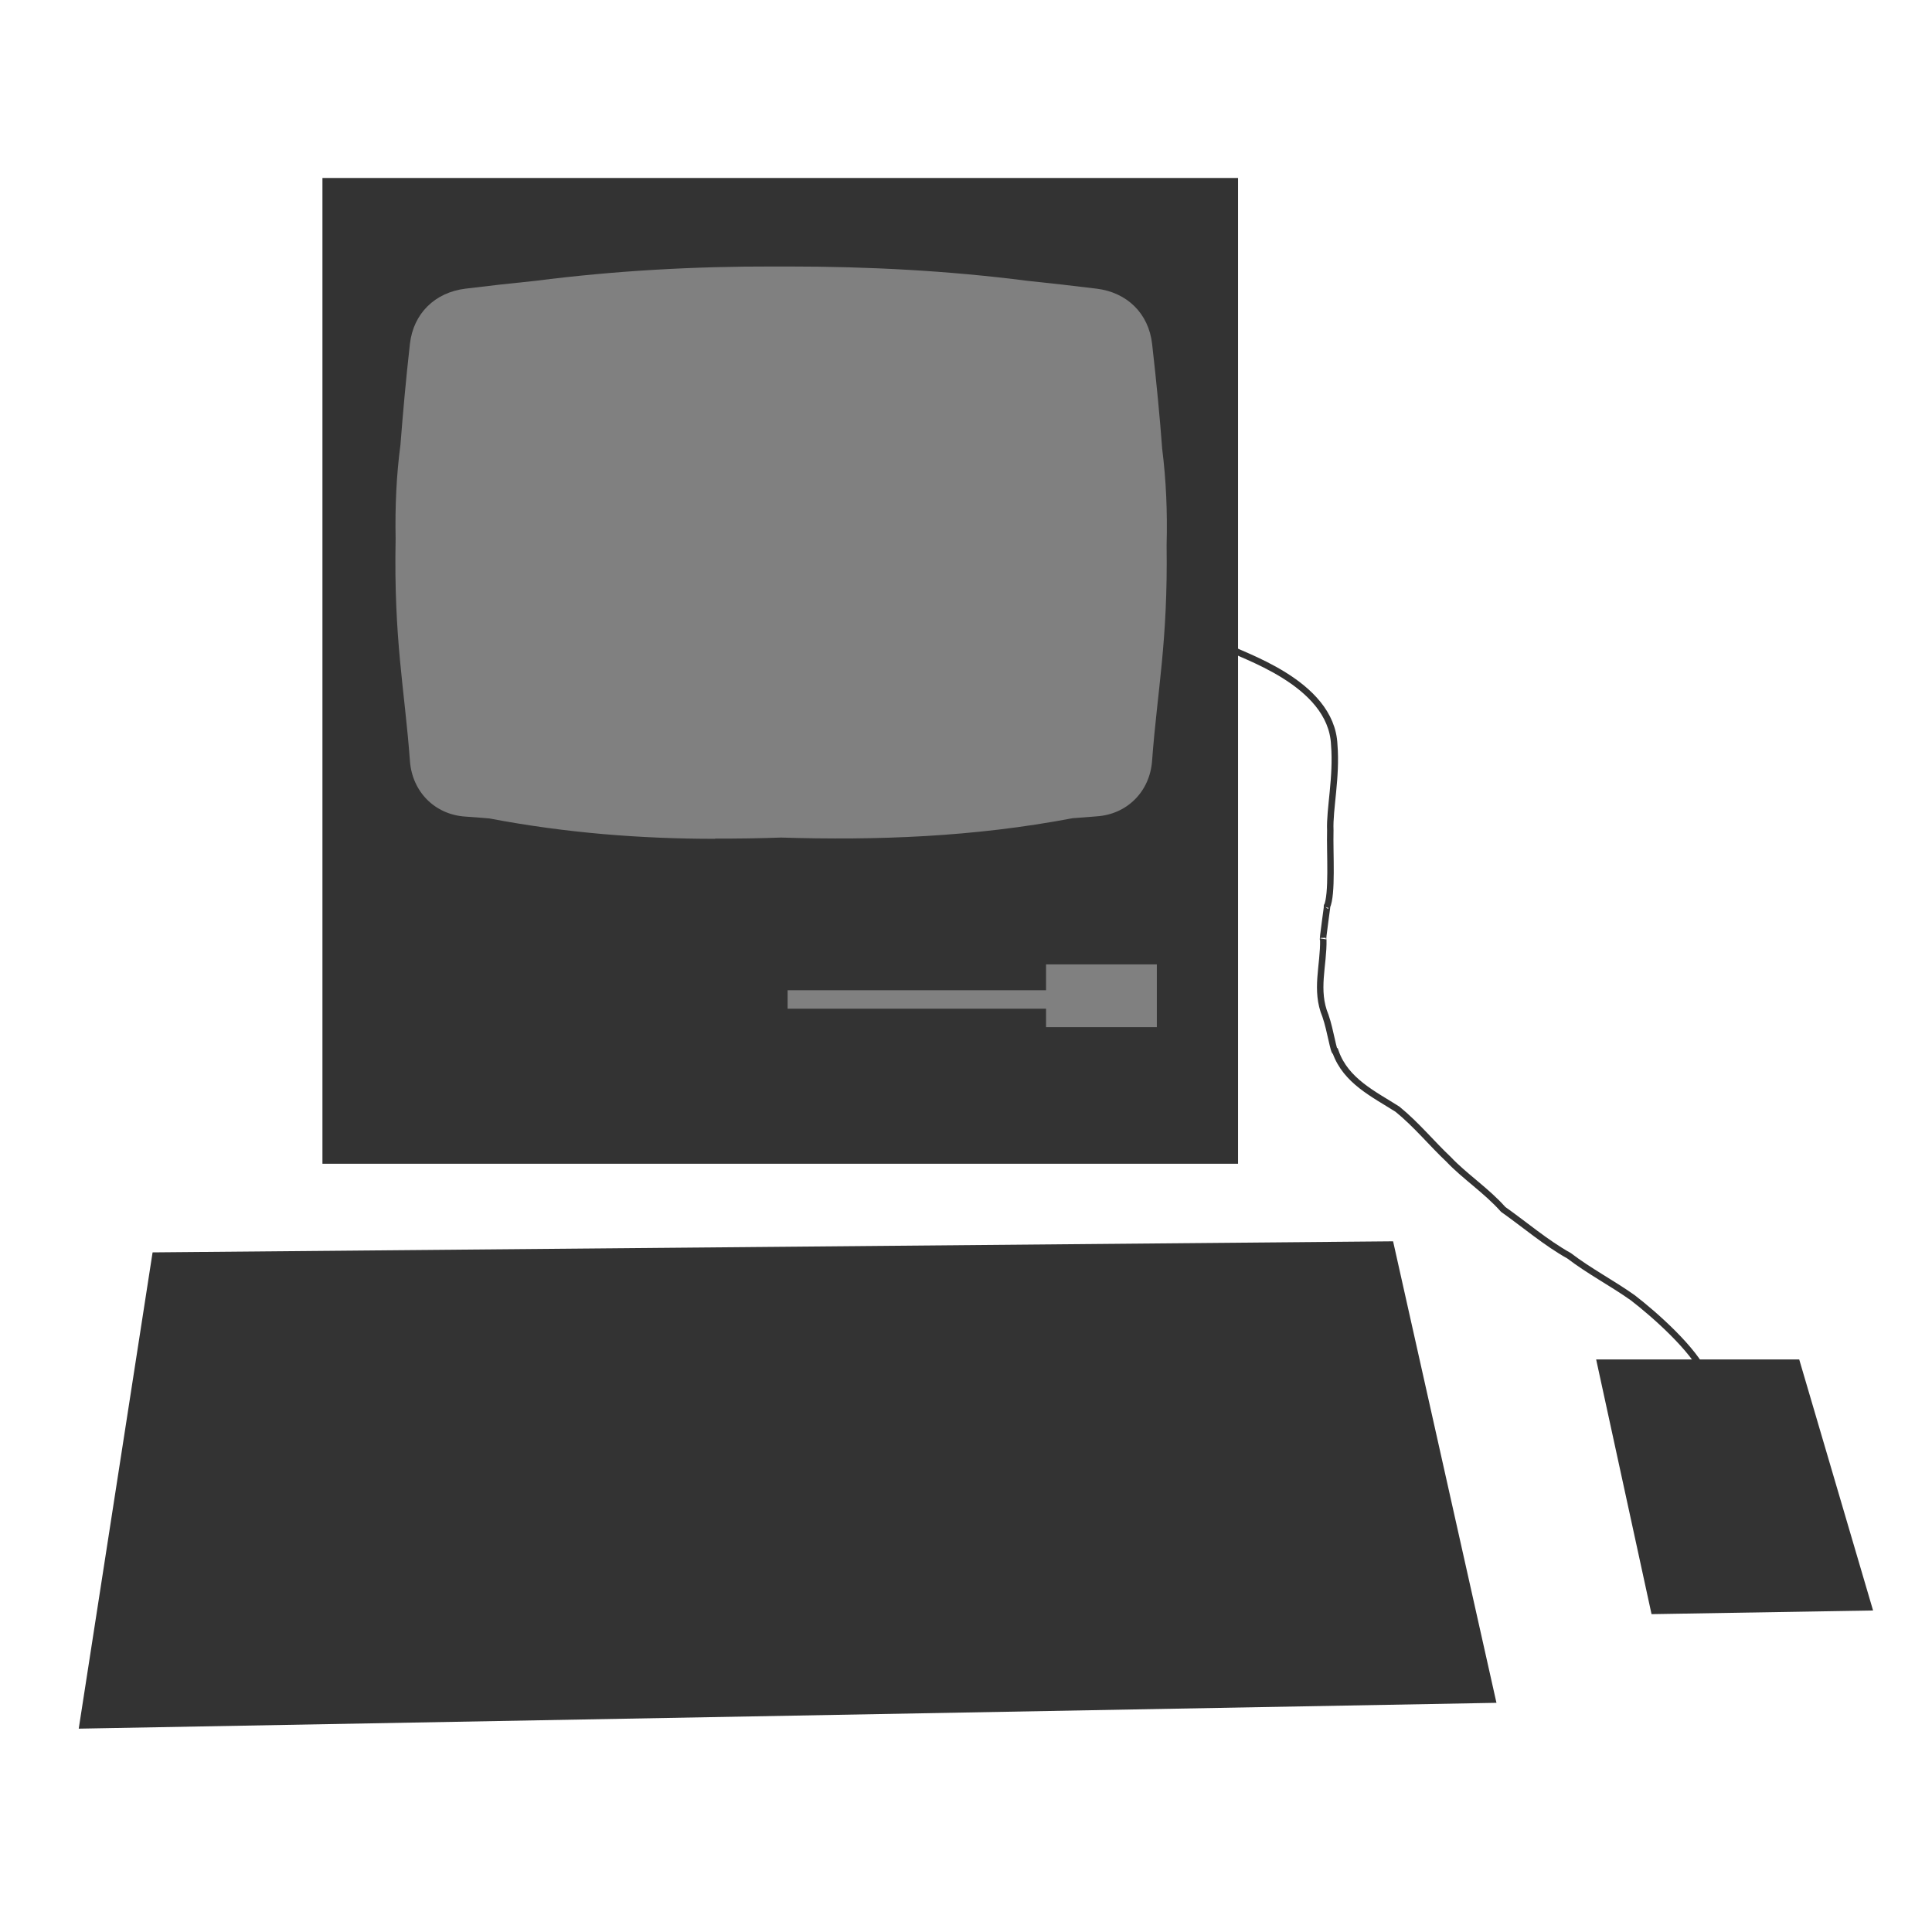
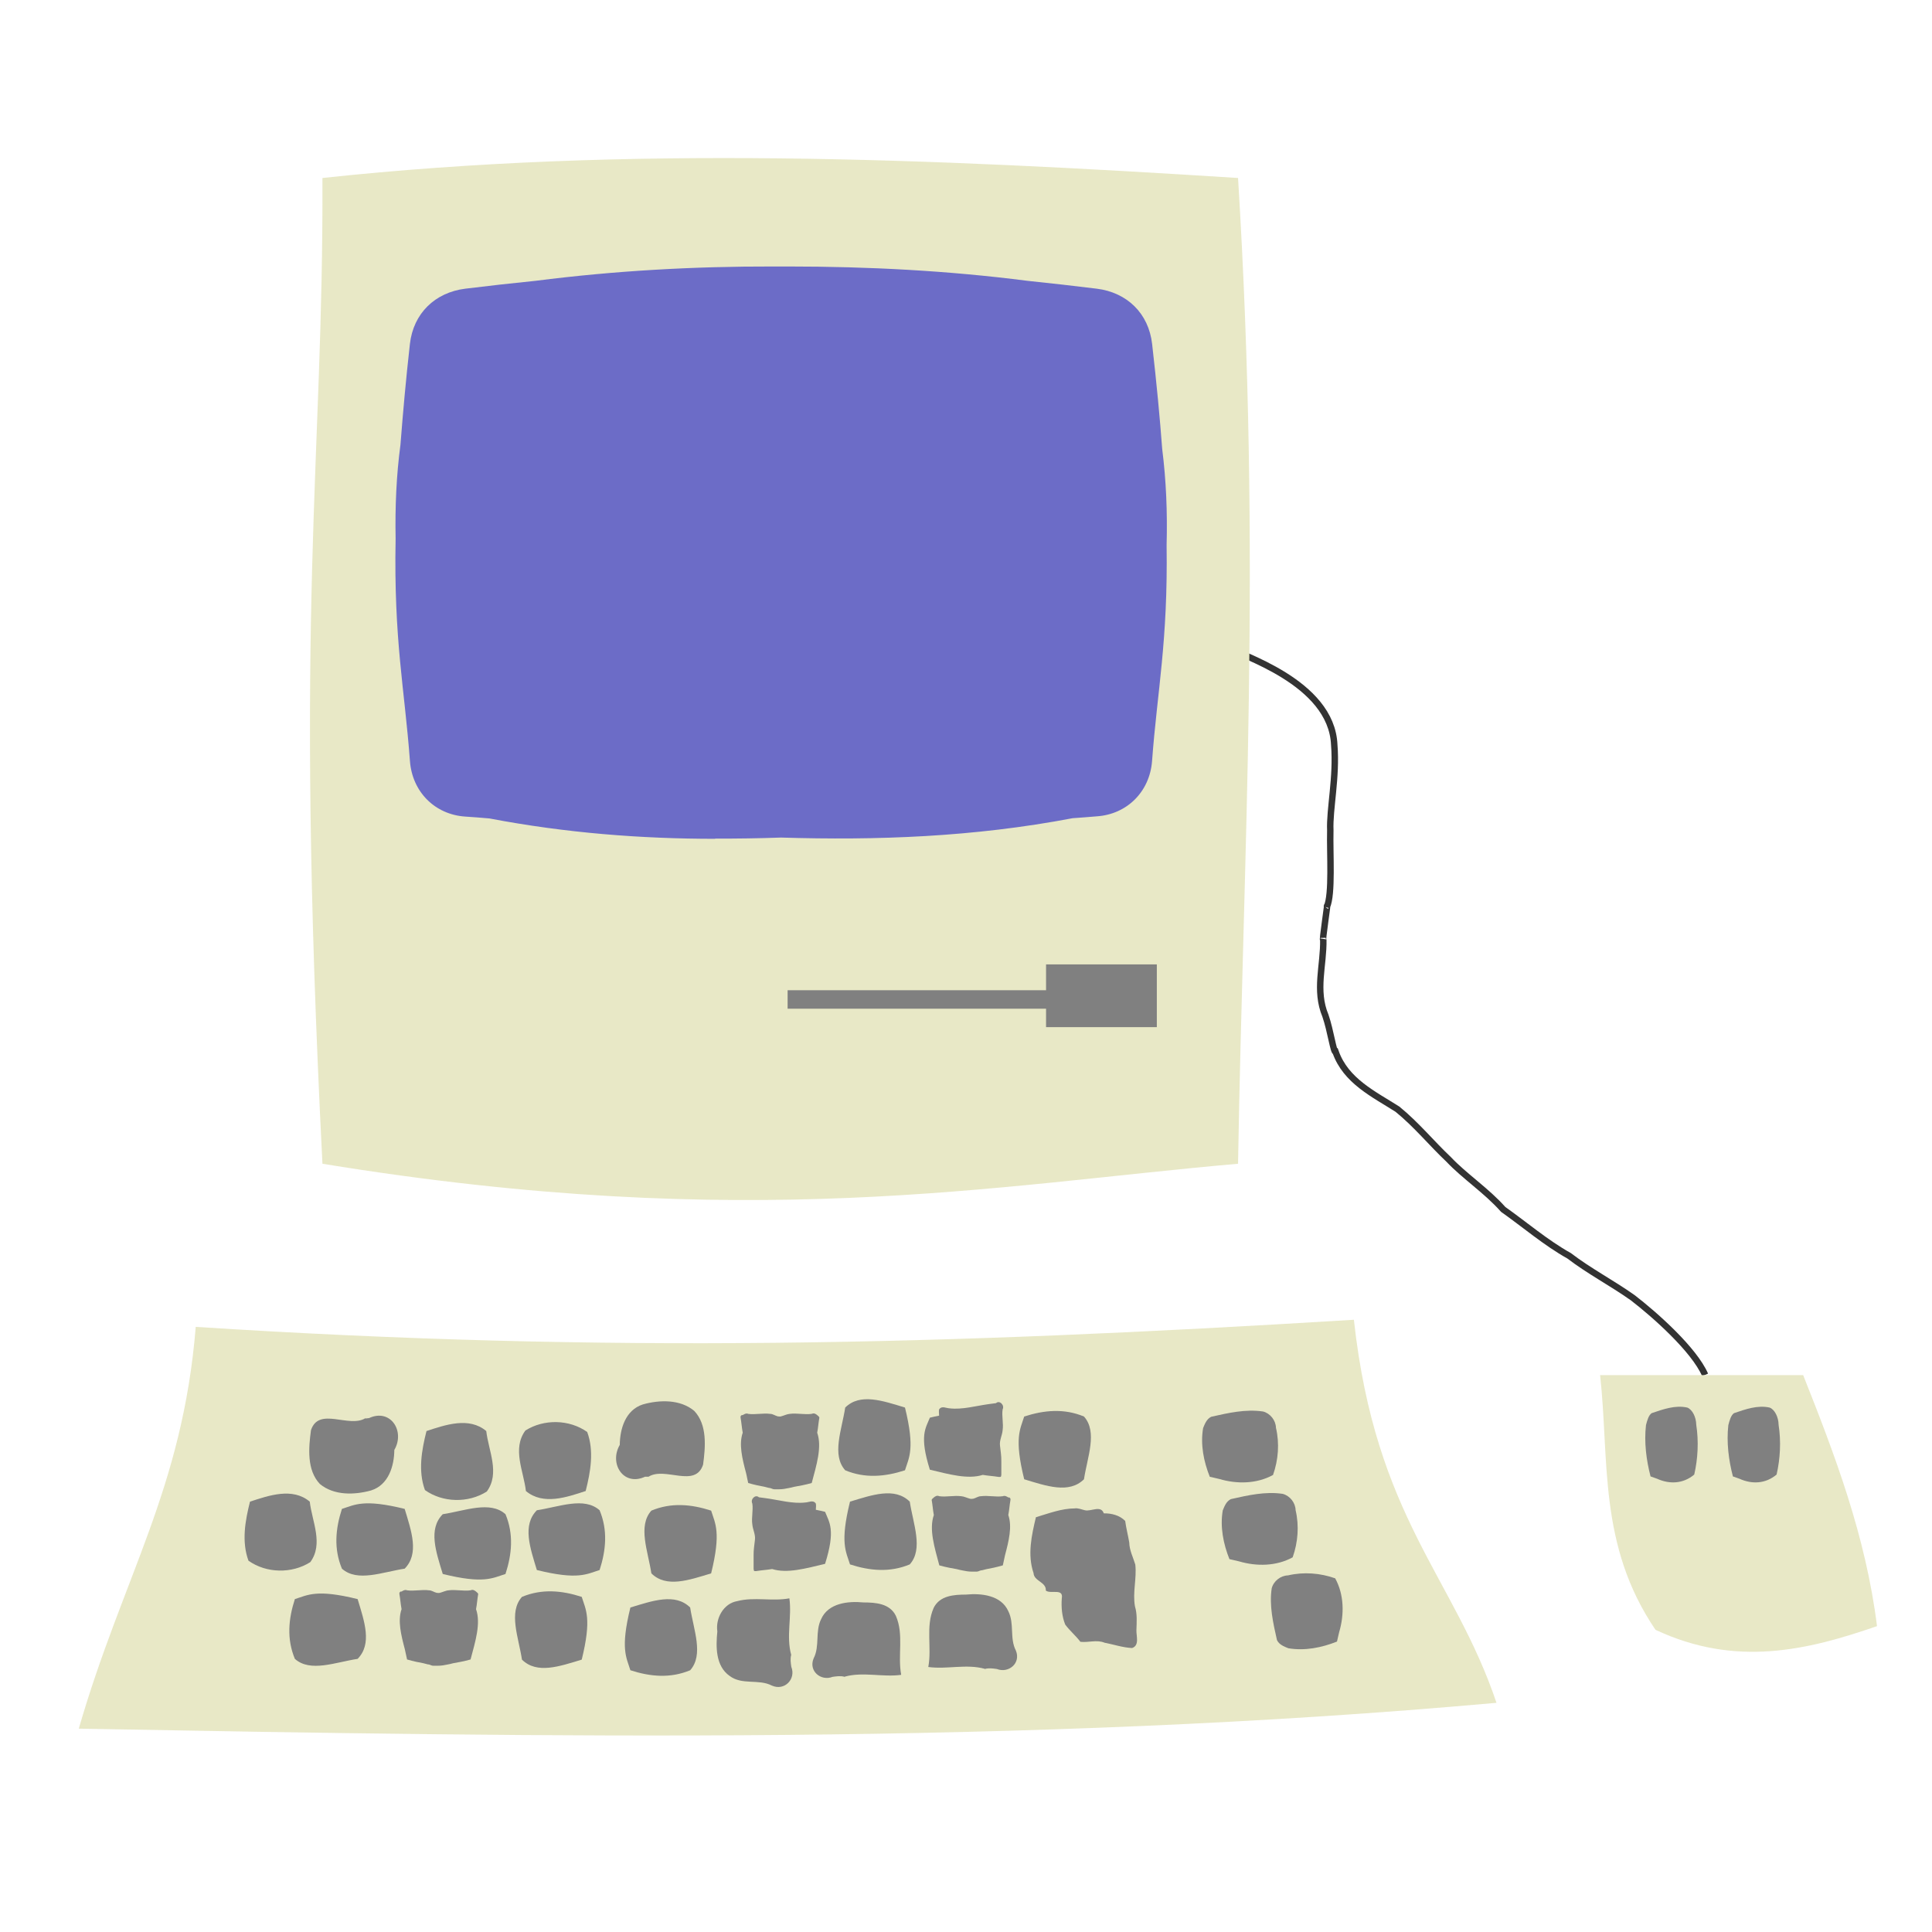
<svg xmlns="http://www.w3.org/2000/svg" width="48" height="48" id="svg2" version="1.1">
  <defs id="defs4" />
  <g id="layer1" transform="translate(0,-1004.362)">
-     <rect style="fill:#333333;fill-opacity:1" id="rect3015" width="22.748" height="24.491" x="8.011" y="1008.784" />
+     <path style="fill:none;stroke:#333333;stroke-width:0.16px;stroke-linecap:butt;stroke-linejoin:miter;stroke-opacity:1" d="m 30.484,1020.433 c 0.284,0.199 2.598,0.862 2.665,2.433 0.065,0.805 -0.12,1.602 -0.098,2.124 -0.015,0.577 0.059,1.593 -0.087,1.906 0.05,-0.245 -0.132,0.935 -0.087,0.807 0.013,0.644 -0.213,1.259 0.054,1.897 0.128,0.371 0.2,0.916 0.252,0.898 0.255,0.72 0.946,1.046 1.537,1.422 0.474,0.386 0.848,0.848 1.271,1.247 0.393,0.417 0.943,0.777 1.355,1.242 0.544,0.385 1.065,0.833 1.637,1.152 0.505,0.386 1.059,0.673 1.581,1.042 0.549,0.422 1.525,1.288 1.799,1.918" id="path3033" />
+     <path style="fill:#e8e8c6;fill-opacity:1" d="m 8.011,1008.784 c 7.602,-0.817 15.147,-0.482 22.748,0 0.586,9.517 0.131,16.659 0,24.491 -6.034,0.526 -12.137,1.735 -22.748,0 -0.709,-13.974 0.025,-17.31 0,-24.491 z" id="rect3015" />
    <rect style="fill:#808080;fill-opacity:1" id="rect3017" width="8.897" height="0.459" x="19.568" y="1028.964" />
    <rect style="fill:#808080;fill-opacity:1" id="rect3019" width="2.752" height="1.559" x="25.989" y="1028.322" />
-     <path style="fill:#333333;fill-opacity:1" d="m 3.791,1035.477 30.82,-0.275 2.568,11.466 -35.223,0.642 z" id="rect3021" />
-     <path style="fill:#808080;fill-opacity:1" d="m 17.77,1025.202 c -1.842,0 -3.71,-0.144 -5.611,-0.506 -0.199,-0.019 -0.397,-0.032 -0.596,-0.046 -0.761,-0.049 -1.321,-0.618 -1.378,-1.378 -0.132,-1.792 -0.405,-3.006 -0.356,-5.525 -0.015,-0.793 0.018,-1.57 0.12,-2.334 0.003,-0.021 0.002,-0.04 0.005,-0.061 0.057,-0.727 0.127,-1.53 0.23,-2.445 0.086,-0.757 0.621,-1.279 1.378,-1.373 0.581,-0.072 1.162,-0.136 1.743,-0.195 1.973,-0.252 3.943,-0.361 5.916,-0.356 0.122,0 0.244,0 0.366,0 1.98,0 3.961,0.102 5.941,0.356 0.573,0.059 1.145,0.125 1.718,0.195 0.756,0.093 1.292,0.615 1.378,1.373 0.112,0.983 0.193,1.837 0.25,2.605 0.099,0.784 0.132,1.581 0.11,2.394 2.2e-5,0 -2.5e-5,0 0,0 0.034,2.406 -0.231,3.608 -0.361,5.36 -0.056,0.76 -0.617,1.328 -1.378,1.378 -0.199,0.019 -0.397,0.03 -0.596,0.046 -2.466,0.469 -4.868,0.553 -7.244,0.481 -0.545,0.019 -1.09,0.028 -1.638,0.025 z" id="rect3024" />
-     <path style="fill:#333333;fill-opacity:1" d="m 39.656,1038.137 5.045,0 1.835,6.237 -5.504,0.091 z" id="rect3030" />
-     <path style="fill:none;stroke:#333333;stroke-width:0.16px;stroke-linecap:butt;stroke-linejoin:miter;stroke-opacity:1" d="m 30.484,1020.433 c 0.284,0.199 2.598,0.862 2.665,2.433 0.065,0.805 -0.12,1.602 -0.098,2.124 -0.015,0.577 0.059,1.593 -0.087,1.906 0.05,-0.245 -0.132,0.935 -0.087,0.807 0.013,0.644 -0.213,1.259 0.054,1.897 0.128,0.371 0.2,0.916 0.252,0.898 0.255,0.72 0.946,1.046 1.537,1.422 0.474,0.386 0.848,0.848 1.271,1.247 0.393,0.417 0.943,0.777 1.355,1.242 0.544,0.385 1.065,0.833 1.637,1.152 0.505,0.386 1.059,0.673 1.581,1.042 0.549,0.422 1.525,1.288 1.799,1.918" id="path3033" />
+     <path style="fill:#e8e8c6;fill-opacity:1" d="m 4.863,1037.328 c 10.273,0.66 18.501,0.454 28.774,-0.177 0.54,4.927 2.488,6.389 3.543,9.517 -11.741,1.056 -23.482,0.855 -35.223,0.642 1.096,-3.783 2.578,-5.943 2.906,-9.982 z" id="rect3021" />
+     <path style="fill:#6c6cc7;fill-opacity:1" d="m 17.77,1025.202 c -1.842,0 -3.71,-0.144 -5.611,-0.506 -0.199,-0.019 -0.397,-0.032 -0.596,-0.046 -0.761,-0.049 -1.321,-0.618 -1.378,-1.378 -0.132,-1.792 -0.405,-3.006 -0.356,-5.525 -0.015,-0.793 0.018,-1.57 0.12,-2.334 0.003,-0.021 0.002,-0.04 0.005,-0.061 0.057,-0.727 0.127,-1.53 0.23,-2.445 0.086,-0.757 0.621,-1.279 1.378,-1.373 0.581,-0.072 1.162,-0.136 1.743,-0.195 1.973,-0.252 3.943,-0.361 5.916,-0.356 0.122,0 0.244,0 0.366,0 1.98,0 3.961,0.102 5.941,0.356 0.573,0.059 1.145,0.125 1.718,0.195 0.756,0.093 1.292,0.615 1.378,1.373 0.112,0.983 0.193,1.837 0.25,2.605 0.099,0.784 0.132,1.581 0.11,2.394 2.2e-5,0 -2.5e-5,0 0,0 0.034,2.406 -0.231,3.608 -0.361,5.36 -0.056,0.76 -0.617,1.328 -1.378,1.378 -0.199,0.019 -0.397,0.03 -0.596,0.046 -2.466,0.469 -4.868,0.553 -7.244,0.481 -0.545,0.019 -1.09,0.028 -1.638,0.025 z" id="rect3024" />
+     <path style="fill:#e8e8c6;fill-opacity:1" d="m 39.754,1038.526 5.045,0 c 0.79,1.99 1.554,3.993 1.835,6.237 -1.739,0.601 -3.508,1.027 -5.504,0.091 -1.432,-2.11 -1.142,-4.219 -1.376,-6.328 z" id="rect3030" />
+     <path style="fill:#808080;fill-opacity:1" d="m 6.211,1041.67 c 0.469,-0.154 1.057,-0.36 1.485,0 0.056,0.492 0.347,1.049 0.013,1.503 -0.459,0.291 -1.092,0.279 -1.536,-0.036 -0.174,-0.475 -0.082,-0.992 0.038,-1.467 z" id="rect3760" />
+     <path style="fill:#6c6cc7;fill-opacity:1;stroke:none" d="m 13.05,1059.996 c -0.199,0.545 -0.184,1.133 -0.279,1.699 -0.047,0.472 -0.073,0.946 -0.069,1.42 0.103,0.21 0.358,0.12 0.538,0.102 0.779,0.032 1.559,0.11 2.328,0.246 0.457,0.061 0.918,0.1 1.372,0.183 0.243,-0.053 0.123,-0.337 0.096,-0.503 -0.003,-0.313 0.025,-0.629 -0.004,-0.942 -0.018,-0.347 -0.1,-0.686 -0.187,-1.021 -0.065,-0.361 -0.045,-0.735 -0.143,-1.091 -0.217,-0.212 -0.537,-0.098 -0.804,-0.13 -0.682,-0.04 -1.363,-0.106 -2.045,-0.13 -0.346,-0.039 -0.698,-0.104 -1.045,-0.038 -0.121,0.142 0.155,0.192 0.242,0.206 z" id="path3991" />
+     <path style="fill:#808080;fill-opacity:1;stroke:none" d="m 9.079,1039.596 c -0.41,0.254 -1.159,-0.293 -1.353,0.299 -0.059,0.439 -0.107,0.989 0.22,1.335 0.349,0.291 0.86,0.277 1.275,0.161 0.435,-0.138 0.572,-0.608 0.576,-1.006 0.273,-0.469 -0.097,-1.038 -0.628,-0.791 l -0.09,0.01 -2e-7,-0 z" id="path4010" />
+     <path id="path4020" d="m 30.057,1041.053 c -0.152,-0.381 -0.236,-0.802 -0.166,-1.211 0.043,-0.107 0.091,-0.228 0.202,-0.281 0.42,-0.094 0.853,-0.195 1.286,-0.131 0.18,0.046 0.318,0.221 0.322,0.406 0.091,0.387 0.059,0.798 -0.073,1.171 -0.404,0.223 -0.898,0.229 -1.334,0.1 -0.079,-0.021 -0.159,-0.035 -0.238,-0.055 z" style="fill:#808080;fill-opacity:1" />
+     <path style="fill:#808080;fill-opacity:1" d="m 30.545,1043.099 c -0.152,-0.381 -0.236,-0.802 -0.166,-1.211 0.043,-0.107 0.091,-0.228 0.202,-0.281 0.42,-0.094 0.853,-0.195 1.286,-0.131 0.18,0.046 0.318,0.221 0.322,0.406 0.091,0.387 0.059,0.798 -0.073,1.171 -0.404,0.223 -0.898,0.229 -1.334,0.1 -0.079,-0.021 -0.159,-0.035 -0.238,-0.055 z" id="path4022" />
+     <path id="path4024" d="m 33.218,1045.146 c -0.381,0.152 -0.802,0.236 -1.211,0.166 -0.107,-0.043 -0.228,-0.091 -0.281,-0.202 -0.094,-0.42 -0.195,-0.853 -0.131,-1.286 0.046,-0.18 0.221,-0.318 0.406,-0.322 0.387,-0.091 0.798,-0.059 1.171,0.073 0.223,0.404 0.229,0.898 0.1,1.334 -0.021,0.079 -0.035,0.159 -0.055,0.238 z" style="fill:#808080;fill-opacity:1" />
+     <path style="fill:#808080;fill-opacity:1" d="m 10.596,1039.916 c 0.469,-0.154 1.057,-0.36 1.485,0 0.056,0.492 0.347,1.049 0.013,1.503 -0.459,0.291 -1.092,0.279 -1.536,-0.036 -0.174,-0.475 -0.082,-0.992 0.038,-1.467 z" id="path4026" />
+     <path style="fill:#808080;fill-opacity:1" d="m 15.662,1044.3 c 0.551,-0.167 1.113,-0.367 1.485,0 0.084,0.553 0.342,1.176 0,1.559 -0.495,0.206 -0.99,0.16 -1.485,0 -0.1,-0.321 -0.253,-0.533 0,-1.559 z" id="path4028" />
+     <path style="fill:#808080;fill-opacity:1" d="m 26.706,1041.838 c -0.335,9e-4 -0.652,0.125 -0.969,0.219 -0.108,0.45 -0.214,0.935 -0.059,1.387 0.009,0.204 0.321,0.221 0.305,0.435 0.12,0.095 0.444,-0.067 0.397,0.193 -0.016,0.219 0.003,0.448 0.085,0.652 0.113,0.153 0.263,0.276 0.377,0.428 0.199,0.024 0.405,-0.058 0.598,0.022 0.229,0.044 0.452,0.121 0.686,0.133 0.192,-0.065 0.101,-0.302 0.108,-0.45 0.007,-0.196 0.022,-0.395 -0.036,-0.585 -0.063,-0.346 0.048,-0.694 0.008,-1.04 -0.055,-0.181 -0.146,-0.354 -0.15,-0.547 -0.03,-0.179 -0.077,-0.355 -0.101,-0.536 -0.137,-0.14 -0.34,-0.192 -0.531,-0.188 -0.073,-0.212 -0.316,-0.04 -0.468,-0.077 -0.083,-0.018 -0.164,-0.057 -0.251,-0.047 z" id="path4030" />
+     <path style="fill:#808080;fill-opacity:1" d="m 21.118,1041.67 c 0.551,-0.167 1.113,-0.367 1.485,0 0.084,0.553 0.342,1.176 0,1.559 -0.495,0.206 -0.99,0.16 -1.485,0 -0.1,-0.321 -0.253,-0.533 0,-1.559 z" id="path4032" />
+     <path style="fill:#808080;fill-opacity:1" d="m 8.885,1044.091 c 0.167,0.551 0.367,1.113 0,1.485 -0.553,0.084 -1.176,0.342 -1.559,0 -0.206,-0.495 -0.16,-0.99 0,-1.485 0.321,-0.1 0.533,-0.253 1.559,0 z" id="path4034" />
+     <path id="path4036" d="m 10.054,1041.85 c 0.167,0.551 0.367,1.113 0,1.485 -0.553,0.084 -1.176,0.342 -1.559,0 -0.206,-0.495 -0.16,-0.99 0,-1.485 0.321,-0.1 0.533,-0.253 1.559,0 z" style="fill:#808080;fill-opacity:1" />
+     <path style="fill:#808080;fill-opacity:1" d="m 14.453,1045.595 c -0.551,0.167 -1.113,0.367 -1.485,0 -0.084,-0.553 -0.342,-1.176 0,-1.559 0.495,-0.206 0.99,-0.16 1.485,0 0.1,0.321 0.253,0.533 0,1.559 z" id="path4038" />
+     <path id="path4040" d="m 17.668,1043.452 c -0.551,0.167 -1.113,0.367 -1.485,0 -0.084,-0.553 -0.342,-1.176 0,-1.559 0.495,-0.206 0.99,-0.16 1.485,0 0.1,0.321 0.253,0.533 0,1.559 z" style="fill:#808080;fill-opacity:1" />
+     <path style="fill:#808080;fill-opacity:1" d="m 14.551,1041.406 c -0.469,0.154 -1.057,0.36 -1.485,0 -0.056,-0.492 -0.347,-1.049 -0.013,-1.503 0.459,-0.291 1.092,-0.279 1.536,0.036 0.175,0.474 0.082,0.992 -0.038,1.467 z" id="path4042" />
+     <path id="path4044" d="m 11,1043.467 c -0.167,-0.551 -0.367,-1.113 0,-1.485 0.553,-0.084 1.176,-0.342 1.559,0 0.206,0.495 0.16,0.99 0,1.485 -0.321,0.1 -0.533,0.253 -1.559,0 z" style="fill:#808080;fill-opacity:1" />
+     <path style="fill:#808080;fill-opacity:1" d="m 13.338,1043.369 c -0.167,-0.551 -0.367,-1.113 0,-1.485 0.553,-0.084 1.176,-0.342 1.559,0 0.206,0.495 0.16,0.99 0,1.485 -0.321,0.1 -0.533,0.253 -1.559,0 z" id="path4046" />
+     <path style="fill:#808080;fill-opacity:1;stroke:none" d="m 19.657,1045.475 c -0.128,-0.46 0.02,-0.937 -0.045,-1.403 -0.428,0.081 -0.869,-0.041 -1.294,0.069 -0.343,0.057 -0.544,0.429 -0.496,0.755 -0.039,0.381 -0.044,0.858 0.304,1.103 0.313,0.236 0.719,0.07 1.049,0.24 0.314,0.141 0.606,-0.158 0.485,-0.465 -0.015,-0.099 -0.03,-0.202 -0.002,-0.3 z" id="path4051" />
+     <path style="fill:#808080;fill-opacity:1;stroke:none" d="m 16.115,1041.049 c 0.41,-0.254 1.159,0.293 1.353,-0.299 0.059,-0.439 0.108,-0.989 -0.22,-1.335 -0.349,-0.291 -0.86,-0.277 -1.275,-0.161 -0.435,0.139 -0.571,0.609 -0.575,1.006 -0.272,0.469 0.096,1.038 0.627,0.791 l 0.09,-0 0,0 z" id="path4055" />
+     <path style="fill:#808080;fill-opacity:1;stroke:none" d="m 20.987,1046.018 c 0.46,-0.127 0.937,0.019 1.403,-0.045 -0.092,-0.484 0.072,-1.002 -0.133,-1.467 -0.151,-0.309 -0.507,-0.331 -0.805,-0.332 -0.382,-0.037 -0.872,0.015 -1.05,0.412 -0.157,0.314 -0.028,0.67 -0.189,0.981 -0.128,0.311 0.181,0.569 0.472,0.456 0.1,-0.014 0.204,-0.03 0.303,-0 z" id="path4057" />
+     <path id="path4059" d="m 18.691,1042.233 c 0.011,0.133 0.083,0.253 0.065,0.387 -0.014,0.13 -0.036,0.256 -0.033,0.388 0,0.104 0,0.232 0,0.336 0.011,0.036 0,0.052 0.033,0.051 l 0.033,0 c 0.138,-0.023 0.257,-0.027 0.395,-0.051 0.373,0.118 0.844,-0.017 1.315,-0.129 0.266,-0.848 0.105,-1.027 0,-1.292 -0.077,-0.02 -0.154,-0.036 -0.23,-0.051 0,-0.052 0.012,-0.103 0,-0.155 -0.068,-0.099 -0.175,-0.028 -0.263,-0.026 -0.312,0.036 -0.645,-0.06 -0.954,-0.103 -0.077,-0.013 -0.121,-0.014 -0.197,-0.026 -0.085,-0.081 -0.219,0.047 -0.164,0.155 0.026,0.167 -0.025,0.349 0,0.517 z" style="fill:#808080;fill-opacity:1;stroke:none" />
+     <path style="fill:#808080;fill-opacity:1;stroke:none" d="m 19.242,1041.363 c -0.043,0 -0.072,-0.023 -0.109,-0.031 -0.037,0 -0.095,-0.024 -0.136,-0.031 -0.123,-0.022 -0.241,-0.046 -0.408,-0.094 -0.022,-0.084 -0.032,-0.166 -0.054,-0.25 -0.095,-0.36 -0.182,-0.712 -0.082,-1 -0.025,-0.131 -0.03,-0.244 -0.054,-0.375 l 0,-0.031 c 0.006,-0.013 0.016,-0.021 0.027,-0.031 0.009,0 0.012,0 0.027,0 0.037,-0.025 0.088,-0.053 0.136,-0.031 0.175,0.025 0.367,-0.024 0.544,0 0.07,0 0.124,0.046 0.19,0.062 0.029,0 0.053,0.01 0.082,0 0.067,-0.016 0.148,-0.058 0.218,-0.062 0.176,-0.024 0.368,0.025 0.544,0 0.057,-0.026 0.099,0 0.136,0.031 0.019,0.018 0.052,0.04 0.054,0.062 -0.024,0.131 -0.029,0.244 -0.054,0.375 0.124,0.355 -0.017,0.802 -0.136,1.25 -0.17,0.048 -0.311,0.072 -0.435,0.094 -0.039,0.01 -0.101,0.027 -0.136,0.031 -0.068,0.015 -0.151,0.031 -0.245,0.031 -0.034,-6e-4 -0.079,0 -0.109,0 z" id="path4064" />
+     <path id="path4069" d="m 10.766,1045.747 c -0.043,0 -0.072,-0.023 -0.109,-0.031 -0.037,0 -0.095,-0.024 -0.136,-0.031 -0.123,-0.022 -0.241,-0.046 -0.408,-0.094 -0.022,-0.084 -0.032,-0.166 -0.054,-0.25 -0.095,-0.36 -0.182,-0.712 -0.082,-1 -0.025,-0.131 -0.03,-0.244 -0.054,-0.375 l 0,-0.031 c 0.006,-0.013 0.016,-0.021 0.027,-0.031 0.009,0 0.012,0 0.027,0 0.037,-0.025 0.088,-0.053 0.136,-0.031 0.175,0.025 0.367,-0.024 0.544,0 0.07,0 0.124,0.046 0.19,0.062 0.029,0 0.053,0.01 0.082,0 0.067,-0.016 0.148,-0.058 0.218,-0.062 0.176,-0.024 0.368,0.025 0.544,0 0.057,-0.026 0.099,0 0.136,0.031 0.019,0.018 0.052,0.04 0.054,0.062 -0.024,0.131 -0.029,0.244 -0.054,0.375 0.124,0.355 -0.017,0.802 -0.136,1.25 -0.17,0.048 -0.311,0.072 -0.435,0.094 -0.039,0.01 -0.101,0.027 -0.136,0.031 -0.068,0.015 -0.151,0.031 -0.245,0.031 -0.034,-6e-4 -0.079,0 -0.109,0 z" style="fill:#808080;fill-opacity:1;stroke:none" />
+     <path id="path4081" d="m 22.484,1039.332 c -0.551,-0.167 -1.113,-0.367 -1.485,0 -0.084,0.553 -0.342,1.176 0,1.559 0.495,0.206 0.99,0.16 1.485,0 0.1,-0.321 0.253,-0.533 0,-1.559 z" style="fill:#808080;fill-opacity:1" />
+     <path style="fill:#808080;fill-opacity:1" d="m 25.446,1041.114 c 0.551,0.167 1.113,0.367 1.485,0 0.084,-0.553 0.342,-1.176 0,-1.559 -0.495,-0.206 -0.99,-0.16 -1.485,0 -0.1,0.321 -0.253,0.533 0,1.559 z" id="path4083" />
+     <path style="fill:#808080;fill-opacity:1;stroke:none" d="m 24.466,1045.823 c -0.46,-0.127 -0.937,0.019 -1.403,-0.045 0.092,-0.484 -0.072,-1.002 0.133,-1.467 0.151,-0.309 0.507,-0.331 0.805,-0.332 0.382,-0.037 0.872,0.015 1.05,0.412 0.157,0.314 0.028,0.67 0.189,0.981 0.128,0.311 -0.181,0.569 -0.472,0.456 -0.1,-0.014 -0.204,-0.03 -0.303,-0 z" id="path4085" />
+     <path style="fill:#808080;fill-opacity:1;stroke:none" d="m 24.91,1039.894 c -0.011,0.133 -0.083,0.253 -0.065,0.387 0.014,0.13 0.036,0.256 0.033,0.388 0,0.104 0,0.232 0,0.336 -0.011,0.036 0,0.052 -0.033,0.051 l -0.033,0 c -0.138,-0.023 -0.257,-0.027 -0.395,-0.051 -0.373,0.118 -0.844,-0.017 -1.315,-0.129 -0.266,-0.848 -0.105,-1.027 0,-1.292 0.077,-0.02 0.154,-0.036 0.23,-0.051 0,-0.052 -0.012,-0.103 0,-0.155 0.068,-0.099 0.175,-0.028 0.263,-0.026 0.312,0.036 0.645,-0.06 0.954,-0.103 0.077,-0.013 0.121,-0.014 0.197,-0.026 0.085,-0.081 0.219,0.047 0.164,0.155 -0.026,0.167 0.025,0.349 0,0.517 z" id="path4087" />
+     <path id="path4089" d="m 24.262,1043.409 c 0.043,0 0.072,-0.023 0.109,-0.031 0.037,0 0.095,-0.024 0.136,-0.031 0.123,-0.022 0.241,-0.046 0.408,-0.094 0.022,-0.084 0.032,-0.166 0.054,-0.25 0.095,-0.36 0.182,-0.712 0.082,-1 0.025,-0.131 0.03,-0.244 0.054,-0.375 l 0,-0.031 c -0.006,-0.013 -0.016,-0.021 -0.027,-0.031 -0.009,0 -0.012,0 -0.027,0 -0.037,-0.025 -0.088,-0.053 -0.136,-0.031 -0.175,0.025 -0.367,-0.024 -0.544,0 -0.07,0 -0.124,0.046 -0.19,0.062 -0.029,0 -0.053,0.01 -0.082,0 -0.067,-0.016 -0.148,-0.058 -0.218,-0.062 -0.176,-0.024 -0.368,0.025 -0.544,0 -0.057,-0.026 -0.099,0 -0.136,0.031 -0.019,0.018 -0.052,0.04 -0.054,0.062 0.024,0.131 0.029,0.244 0.054,0.375 -0.124,0.355 0.017,0.802 0.136,1.25 0.17,0.048 0.311,0.072 0.435,0.094 0.039,0.01 0.101,0.027 0.136,0.031 0.068,0.015 0.151,0.031 0.245,0.031 0.034,-6e-4 0.079,0 0.109,0 z" style="fill:#808080;fill-opacity:1;stroke:none" />
+     <path style="fill:#808080;fill-opacity:1" d="m 41.008,1041.045 c -0.105,-0.402 -0.163,-0.846 -0.114,-1.277 0.03,-0.113 0.063,-0.241 0.14,-0.296 0.29,-0.099 0.589,-0.206 0.887,-0.139 0.124,0.049 0.219,0.233 0.222,0.429 0.063,0.408 0.041,0.841 -0.05,1.235 -0.279,0.235 -0.62,0.241 -0.92,0.105 -0.055,-0.022 -0.11,-0.037 -0.164,-0.058 z" id="path4091" />
+     <path id="path4093" d="m 43.054,1041.045 c -0.105,-0.402 -0.163,-0.846 -0.114,-1.277 0.03,-0.113 0.063,-0.241 0.14,-0.296 0.29,-0.099 0.589,-0.206 0.887,-0.139 0.124,0.049 0.219,0.233 0.222,0.429 0.063,0.408 0.041,0.841 -0.05,1.235 -0.279,0.235 -0.62,0.241 -0.92,0.105 -0.055,-0.022 -0.11,-0.037 -0.164,-0.058 z" style="fill:#808080;fill-opacity:1" />
  </g>
</svg>
